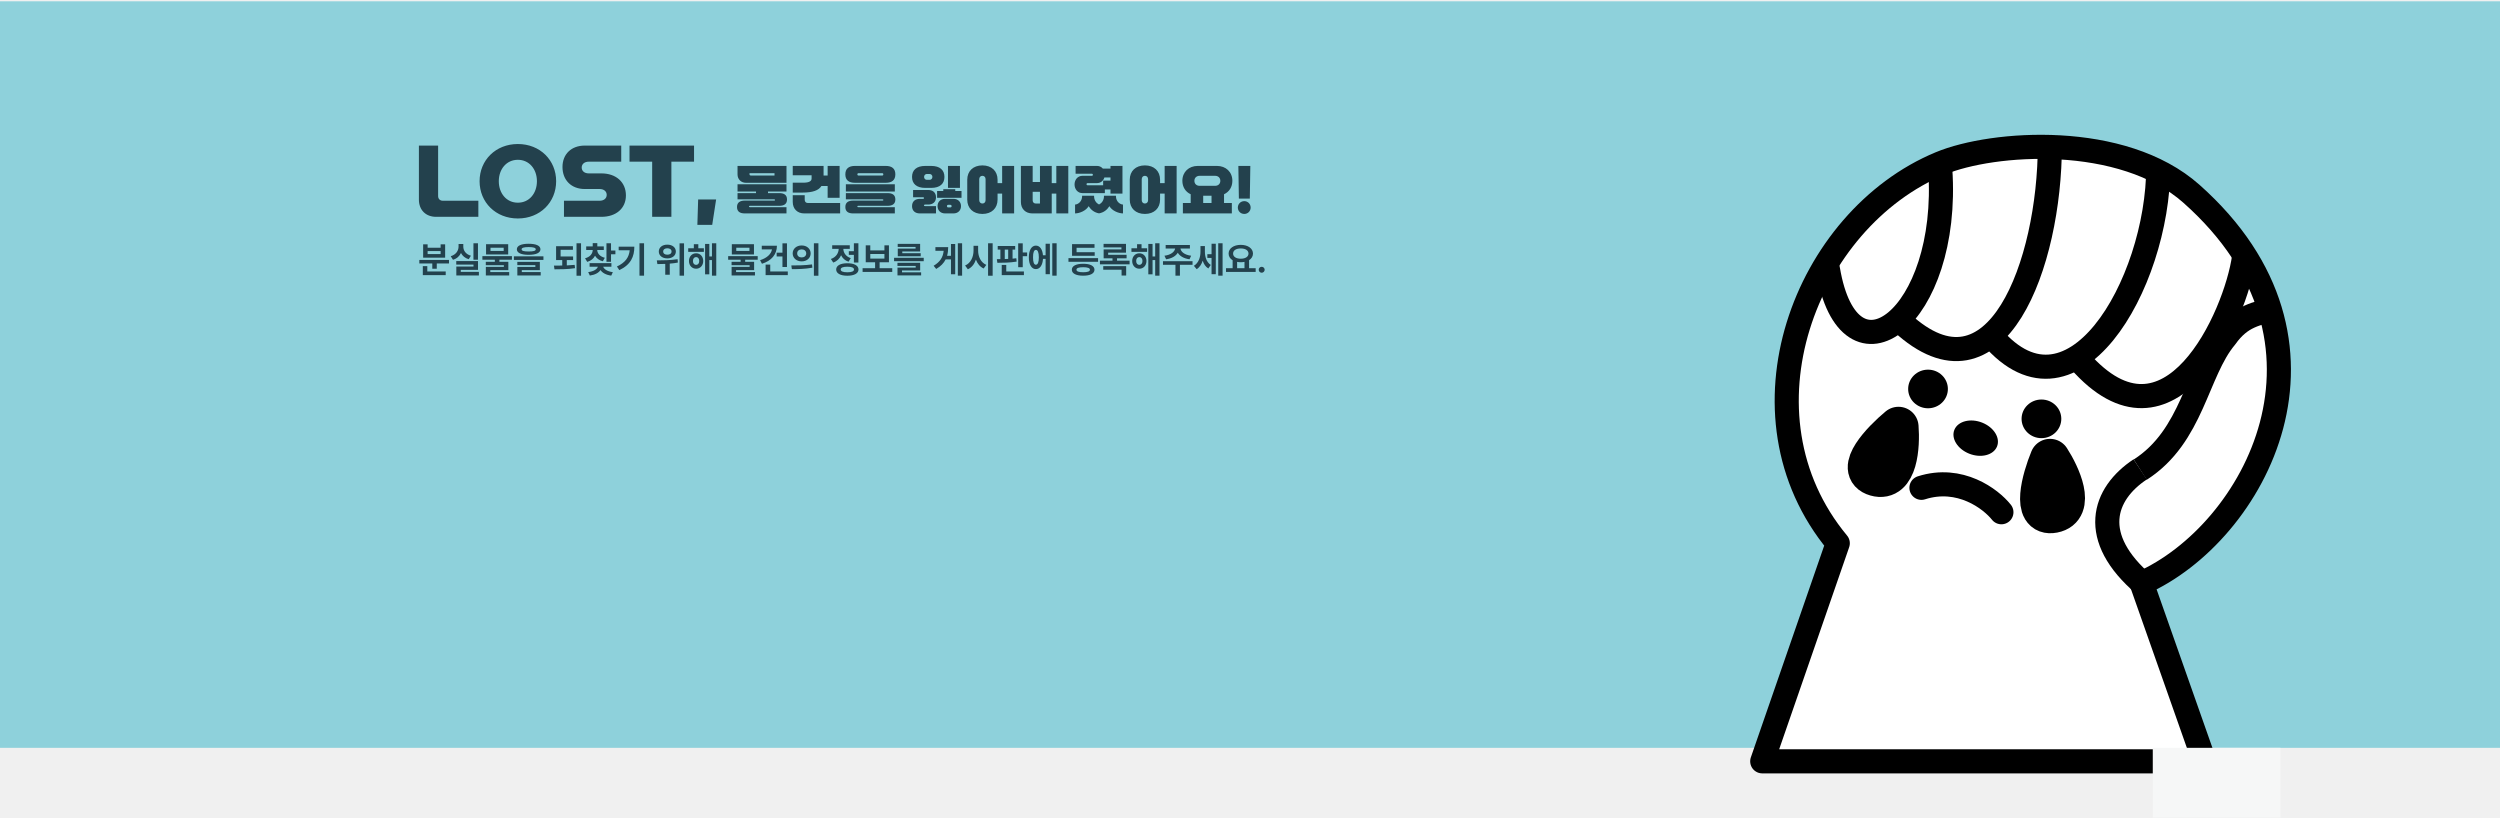
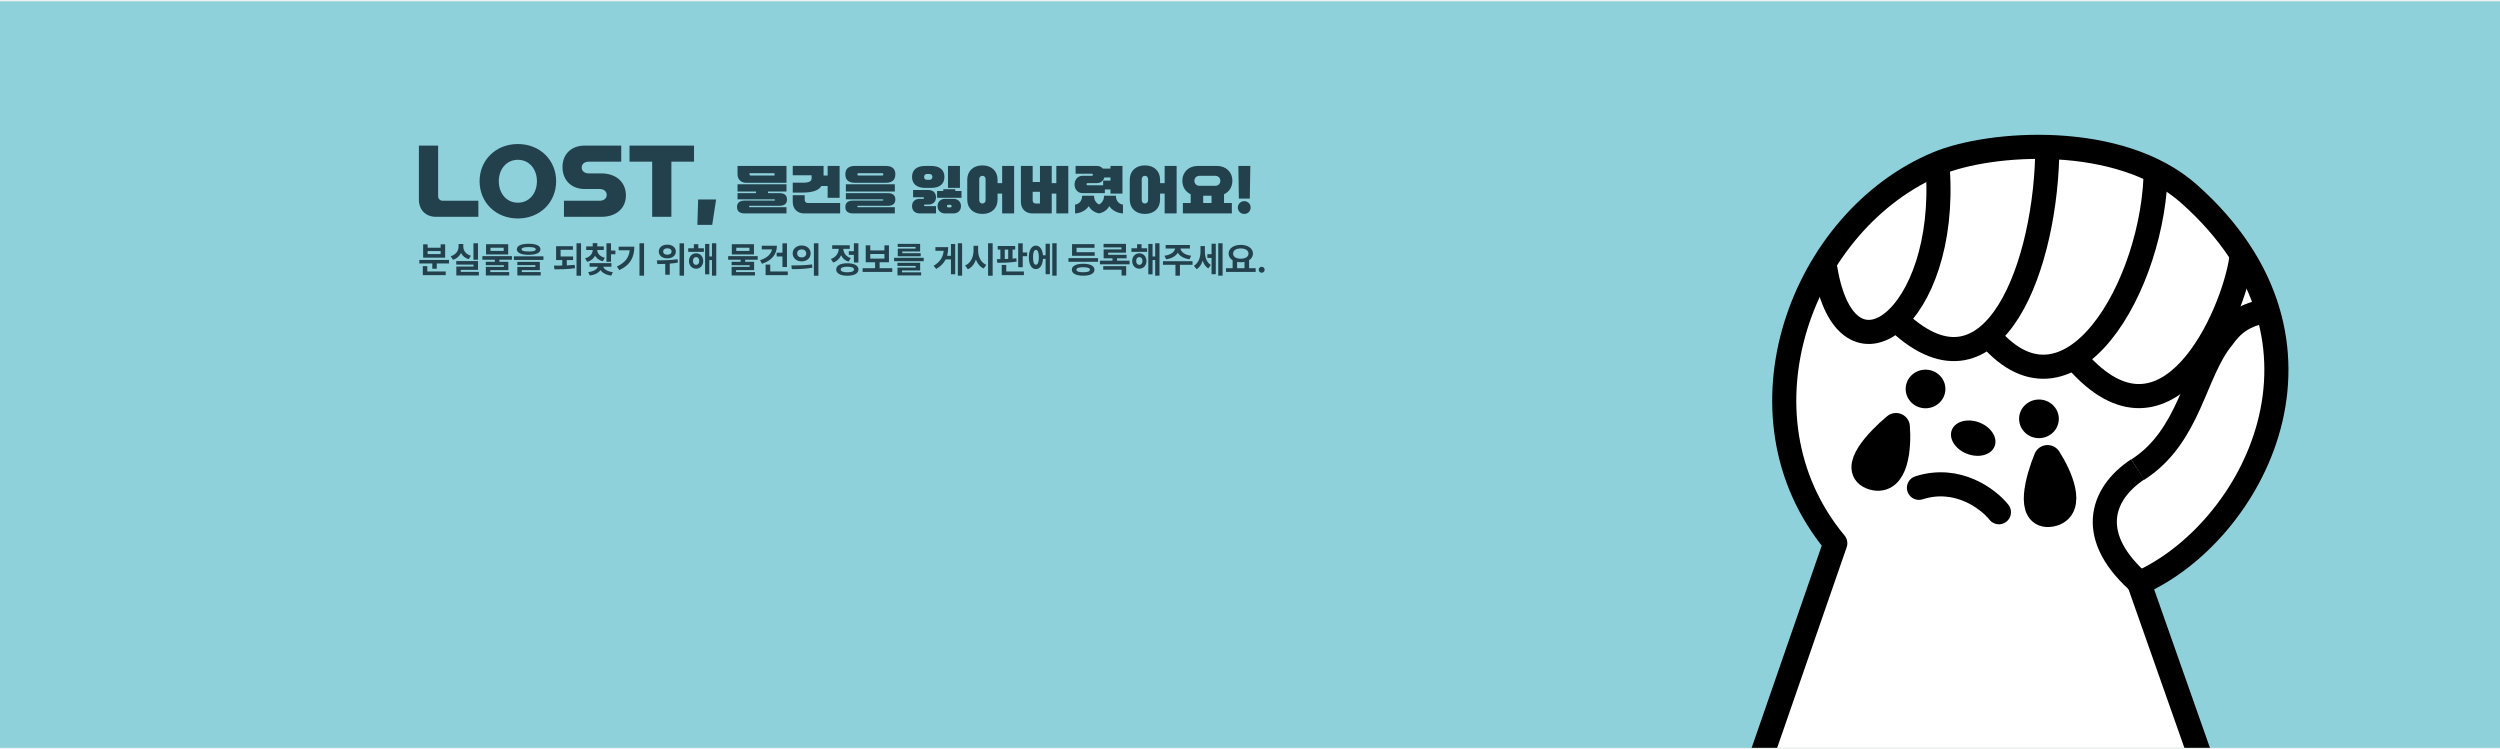
- <svg xmlns="http://www.w3.org/2000/svg" width="1440" height="471" viewBox="0 0 1440 471" fill="none">
+ <svg xmlns="http://www.w3.org/2000/svg" width="1440" height="431" viewBox="0 0 1440 431" fill="none">
  <rect y="0.749" width="1440" height="430" fill="#8ED1DB" />
  <path d="M258.616 149.715V151.766H251.582V154.78H248.998V151.766H241.533V149.715H258.616ZM256.729 156.38V158.472H243.543V153.304H246.127V156.38H256.729ZM246.312 140.732V142.681H253.797V140.732H256.401V148.402H243.728V140.732H246.312ZM246.312 146.331H253.797V144.629H246.312V146.331ZM275.31 140.138V149.592H272.705V140.138H275.31ZM275.33 150.392V155.457H265.404V156.605H275.843V158.677H262.841V153.509H272.726V152.422H262.8V150.392H275.33ZM266.86 141.983C266.84 144.239 268.193 146.413 271.249 147.295L269.978 149.305C267.834 148.679 266.358 147.387 265.527 145.736C264.666 147.541 263.138 148.977 260.913 149.633L259.621 147.582C262.738 146.659 264.133 144.301 264.133 141.983V140.548H266.86V141.983ZM294.874 147.541V149.612H287.655V150.802H292.803V155.58H282.405V156.708H293.295V158.677H279.842V153.734H290.219V152.771H279.821V150.802H285.03V149.612H277.853V147.541H294.874ZM292.721 140.671V146.557H279.965V140.671H292.721ZM282.528 142.701V144.547H290.116V142.701H282.528ZM304.513 140.404C308.799 140.404 311.28 141.532 311.301 143.583C311.28 145.654 308.799 146.782 304.513 146.782C300.206 146.782 297.704 145.654 297.704 143.583C297.704 141.532 300.206 140.404 304.513 140.404ZM304.513 142.312C301.765 142.312 300.432 142.763 300.452 143.583C300.432 144.506 301.765 144.854 304.513 144.854C307.281 144.854 308.594 144.506 308.594 143.583C308.594 142.763 307.281 142.312 304.513 142.312ZM313.023 147.664V149.735H296.002V147.664H313.023ZM310.952 150.822V155.58H300.555V156.708H311.444V158.677H297.991V153.755H308.368V152.729H297.971V150.822H310.952ZM330.106 147.726V149.817H326.477V152.873C328.015 152.822 329.553 152.719 331.009 152.565L331.214 154.473C327.133 155.108 322.888 155.129 319.381 155.129L319.073 152.996C320.56 153.006 322.18 153.006 323.852 152.955V149.817H320.304V141.799H330.004V143.87H322.908V147.726H330.106ZM334.68 140.138V158.841H332.075V140.138H334.68ZM347.784 141.942V144.014H344.011C344.052 145.849 345.405 147.736 348.379 148.484L347.23 150.494C345.077 149.951 343.58 148.782 342.739 147.295C341.909 148.936 340.412 150.238 338.228 150.843L336.997 148.771C339.971 148.002 341.365 146.034 341.406 144.014H337.653V141.942H341.406V140.056H344.052V141.942H347.784ZM351.947 140.138V144.321H354.47V146.475H351.947V150.781H349.322V140.138H351.947ZM352.173 151.581V153.632H347.436C347.907 155.006 349.743 156.339 352.993 156.77L352.07 158.759C349.066 158.359 346.954 157.159 345.877 155.56C344.811 157.149 342.708 158.318 339.745 158.718L338.802 156.729C342.083 156.329 343.898 155.037 344.38 153.632H339.602V151.581H352.173ZM370.979 140.138V158.8H368.333V140.138H370.979ZM365.38 142.086C365.38 147.746 363.391 152.442 356.726 155.601L355.352 153.509C360.171 151.232 362.293 148.279 362.714 144.137H356.356V142.086H365.38ZM384.37 140.917C387.221 140.896 389.292 142.517 389.292 144.875C389.292 147.213 387.221 148.854 384.37 148.833C381.52 148.854 379.448 147.213 379.469 144.875C379.448 142.517 381.52 140.896 384.37 140.917ZM384.37 143.009C382.976 143.009 381.991 143.686 381.991 144.875C381.991 146.044 382.976 146.721 384.37 146.7C385.806 146.721 386.811 146.044 386.811 144.875C386.811 143.686 385.806 143.009 384.37 143.009ZM394.009 140.158V158.8H391.425V140.158H394.009ZM378.32 149.981C381.622 149.981 386.318 149.899 390.297 149.305L390.461 151.232C388.923 151.54 387.344 151.735 385.785 151.848V158.246H383.181V152.012C381.54 152.083 379.992 152.094 378.648 152.114L378.32 149.981ZM405.432 142.988V145.06H396.408V142.988H399.648V140.65H402.232V142.988H405.432ZM400.961 145.9C403.34 145.9 405.042 147.746 405.062 150.33C405.042 152.935 403.34 154.78 400.961 154.78C398.582 154.78 396.839 152.935 396.839 150.33C396.839 147.746 398.582 145.9 400.961 145.9ZM400.961 148.074C399.874 148.074 399.136 148.915 399.136 150.33C399.136 151.745 399.874 152.565 400.961 152.565C402.007 152.565 402.745 151.745 402.766 150.33C402.745 148.915 402.007 148.074 400.961 148.074ZM412.568 140.138V158.8H410.087V149.817H408.569V158H406.129V140.507H408.569V147.726H410.087V140.138H412.568ZM436.439 147.541V149.612H429.221V150.802H434.368V155.58H423.971V156.708H434.86V158.677H421.407V153.734H431.784V152.771H421.387V150.802H426.596V149.612H419.418V147.541H436.439ZM434.286 140.671V146.557H421.53V140.671H434.286ZM424.094 142.701V144.547H431.682V142.701H424.094ZM453.297 140.158V153.796H450.692V147.705H447.35V145.552H450.692V140.158H453.297ZM447.514 141.532C447.514 146.536 444.335 150.228 438.88 151.93L437.813 149.858C441.679 148.648 444.171 146.423 444.663 143.665H438.777V141.532H447.514ZM453.769 156.38V158.472H440.992V152.422H443.658V156.38H453.769ZM461.767 141.389C464.72 141.368 466.935 143.296 466.935 145.962C466.935 148.648 464.72 150.556 461.767 150.556C458.813 150.556 456.578 148.648 456.578 145.962C456.578 143.296 458.813 141.368 461.767 141.389ZM461.767 143.645C460.29 143.645 459.162 144.506 459.183 145.962C459.162 147.438 460.29 148.279 461.767 148.279C463.243 148.279 464.371 147.438 464.392 145.962C464.371 144.506 463.264 143.645 461.767 143.645ZM471.405 140.138V158.841H468.801V140.138H471.405ZM455.799 152.894C459.121 152.914 463.735 152.853 467.734 152.299L467.939 154.186C463.797 154.985 459.367 155.026 456.106 155.026L455.799 152.894ZM494.436 140.138V151.212H491.831V146.803H488.919V144.69H491.831V140.138H494.436ZM488.058 151.622C492.036 151.643 494.477 152.955 494.497 155.231C494.477 157.487 492.036 158.82 488.058 158.82C484.079 158.82 481.639 157.487 481.639 155.231C481.639 152.955 484.079 151.643 488.058 151.622ZM488.058 153.632C485.576 153.632 484.243 154.145 484.243 155.231C484.243 156.298 485.576 156.831 488.058 156.831C490.539 156.831 491.893 156.298 491.893 155.231C491.893 154.145 490.539 153.632 488.058 153.632ZM489.473 141.266V143.357H485.761C485.822 145.531 487.135 147.726 490.047 148.689L488.755 150.74C486.694 150.074 485.279 148.72 484.469 147.028C483.638 148.936 482.151 150.474 479.937 151.232L478.583 149.161C481.649 148.136 483.023 145.695 483.095 143.357H479.342V141.266H489.473ZM513.938 154.493V156.626H496.855V154.493H504.054V151.048H498.66V141.327H501.285V144.219H509.427V141.327H512.031V151.048H506.658V154.493H513.938ZM501.285 148.956H509.427V146.311H501.285V148.956ZM532.067 148.505V150.453H514.984V148.505H532.067ZM530.017 151.376V155.785H519.558V156.852H530.57V158.636H516.953V154.124H527.433V153.181H516.933V151.376H530.017ZM529.996 140.466V144.854H519.722V145.859H530.324V147.623H517.117V143.193H527.371V142.25H517.076V140.466H529.996ZM554.175 140.138V158.8H551.714V140.138H554.175ZM550.196 140.548V157.979H547.756V149.407H544.7C543.634 151.54 541.901 153.386 539.245 154.924L537.769 153.078C541.532 150.843 543.193 148.125 543.552 144.465H538.794V142.353H546.156C546.146 144.126 545.961 145.798 545.521 147.336H547.756V140.548H550.196ZM563.403 144.362C563.403 147.787 564.962 151.232 568.12 152.565L566.582 154.657C564.449 153.693 562.973 151.837 562.132 149.53C561.281 152.042 559.753 154.073 557.477 155.108L555.897 152.935C559.158 151.561 560.737 147.992 560.758 144.362V141.573H563.403V144.362ZM571.771 140.138V158.841H569.125V140.138H571.771ZM584.752 141.696V143.788H583.234V148.977C583.983 148.915 584.711 148.843 585.408 148.751L585.593 150.679C581.86 151.314 577.595 151.376 574.478 151.376L574.19 149.284L576.221 149.264V143.788H574.683V141.696H584.752ZM589.1 140.158V145.408H591.622V147.582H589.1V153.898H586.475V140.158H589.1ZM589.776 156.38V158.472H577V152.586H579.604V156.38H589.776ZM578.743 149.202L580.712 149.12V143.788H578.743V149.202ZM608.623 140.138V158.8H606.121V140.138H608.623ZM604.727 140.404V157.938H602.266V149.12H600.769C600.522 152.791 598.964 155.006 596.667 155.006C594.206 155.006 592.606 152.422 592.606 148.218C592.606 144.034 594.206 141.471 596.667 141.471C598.913 141.471 600.451 143.562 600.748 147.049H602.266V140.404H604.727ZM596.667 143.932C595.621 143.932 595.006 145.367 595.026 148.218C595.006 151.089 595.621 152.504 596.667 152.483C597.733 152.504 598.369 151.089 598.369 148.218C598.369 145.367 597.733 143.932 596.667 143.932ZM632.494 148.669V150.802H615.432V148.669H632.494ZM630.546 145.285V147.356H617.503V140.63H630.443V142.742H620.107V145.285H630.546ZM623.922 151.93C627.962 151.93 630.402 153.16 630.423 155.354C630.402 157.569 627.962 158.8 623.922 158.8C619.841 158.8 617.38 157.569 617.38 155.354C617.38 153.16 619.841 151.93 623.922 151.93ZM623.922 153.919C621.338 153.919 620.025 154.411 620.046 155.354C620.025 156.339 621.338 156.811 623.922 156.811C626.444 156.811 627.777 156.339 627.798 155.354C627.777 154.411 626.444 153.919 623.922 153.919ZM650.644 150.146V152.237H633.561V150.146H640.8V148.792H635.693V143.665H645.947V142.517H635.652V140.486H648.572V145.552H638.298V146.782H648.921V148.792H643.404V150.146H650.644ZM648.675 153.304V158.718H646.029V155.354H635.468V153.304H648.675ZM660.733 142.988V145.06H651.71V142.988H654.95V140.65H657.534V142.988H660.733ZM656.263 145.9C658.642 145.9 660.344 147.746 660.364 150.33C660.344 152.935 658.642 154.78 656.263 154.78C653.884 154.78 652.141 152.935 652.141 150.33C652.141 147.746 653.884 145.9 656.263 145.9ZM656.263 148.074C655.176 148.074 654.438 148.915 654.438 150.33C654.438 151.745 655.176 152.565 656.263 152.565C657.309 152.565 658.047 151.745 658.067 150.33C658.047 148.915 657.309 148.074 656.263 148.074ZM667.87 140.138V158.8H665.389V149.817H663.871V158H661.431V140.507H663.871V147.726H665.389V140.138H667.87ZM686.901 150.433V152.524H679.642V158.8H677.058V152.524H669.88V150.433H686.901ZM685.384 141.122V143.173H679.949C680.206 144.998 682.267 146.833 686.102 147.295L685.158 149.346C681.877 148.905 679.529 147.5 678.411 145.572C677.263 147.5 674.935 148.905 671.685 149.346L670.721 147.295C674.494 146.833 676.576 144.998 676.873 143.173H671.418V141.122H685.384ZM694.018 144.834C694.018 147.849 694.858 150.966 697.401 152.606L695.986 154.637C694.376 153.663 693.351 152.063 692.767 150.146C692.09 152.258 690.972 154.021 689.28 155.047L687.681 153.119C690.449 151.396 691.475 148.115 691.475 144.957V141.737H694.018V144.834ZM704.21 140.138V158.8H701.708V140.138H704.21ZM700.293 140.404V157.938H697.853V148.566H695.433V146.434H697.853V140.404H700.293ZM723.262 154.473V156.626H706.179V154.473H709.993V149.899C708.547 149.038 707.676 147.715 707.676 146.064C707.676 143.05 710.629 141.04 714.689 141.04C718.729 141.04 721.703 143.05 721.724 146.064C721.713 147.674 720.862 148.987 719.468 149.858V154.473H723.262ZM714.689 143.111C712.023 143.111 710.26 144.178 710.26 146.064C710.26 147.89 712.023 149.018 714.689 149.018C717.335 149.018 719.119 147.89 719.14 146.064C719.119 144.178 717.335 143.111 714.689 143.111ZM712.577 154.473H716.822V150.843C716.156 150.976 715.438 151.048 714.689 151.048C713.941 151.048 713.233 150.986 712.577 150.843V154.473ZM726.748 157.098C725.784 157.098 725.005 156.318 725.025 155.375C725.005 154.432 725.784 153.673 726.748 153.673C727.65 153.673 728.45 154.432 728.45 155.375C728.45 156.318 727.65 157.098 726.748 157.098Z" fill="#23414D" />
  <path d="M252.355 112.925C252.355 114.545 253.435 115.625 255.055 115.625H275.53V124.895H251.185C245.245 124.895 241.285 120.935 241.285 114.995V83.855H252.355V112.925ZM298.289 82.955C311.069 82.955 320.339 92.27 320.339 104.375C320.339 116.525 311.069 125.84 298.289 125.84C285.509 125.84 276.239 116.525 276.239 104.375C276.239 92.27 285.509 82.955 298.289 82.955ZM298.289 116.75C304.904 116.75 309.269 111.305 309.269 104.375C309.269 97.49 304.904 92.045 298.289 92.045C291.674 92.045 287.309 97.49 287.309 104.375C287.309 111.305 291.674 116.75 298.289 116.75ZM324.847 124.895V115.625H345.412C347.842 115.625 349.462 114.275 349.462 112.25C349.462 110.225 347.842 108.875 345.412 108.875H336.817C329.122 108.875 323.992 103.79 323.992 96.185C323.992 88.76 329.122 83.855 336.817 83.855H357.832V93.125H339.112C336.682 93.125 335.062 94.475 335.062 96.5C335.062 98.525 336.682 99.875 339.112 99.875H346.402C354.907 99.875 360.532 104.96 360.532 112.565C360.532 119.99 354.907 124.895 346.402 124.895H324.847ZM386.719 124.895H375.649V93.125H362.599V83.855H399.769V93.125H386.719V124.895ZM412.484 114.905L410.234 129.53H401.684L402.134 114.905H412.484ZM424.517 119.24C424.517 116.54 426.317 115.55 429.017 115.55H445.937C446.237 115.55 446.417 115.46 446.417 115.19C446.417 114.92 446.237 114.83 445.937 114.83H424.817V111.23H435.467V110.33H424.817V106.13H453.017V110.33H442.367V111.23H448.817C451.517 111.23 453.317 112.19 453.317 114.89C453.317 117.59 451.517 118.55 448.817 118.55H431.897C431.597 118.55 431.417 118.67 431.417 118.94C431.417 119.21 431.597 119.33 431.897 119.33H453.017V122.93H429.017C426.317 122.93 424.517 121.94 424.517 119.24ZM424.817 95.57H453.017V105.29H429.617C426.857 105.29 424.817 103.25 424.817 100.49V95.57ZM431.717 99.77V100.34C431.717 100.82 431.987 101.09 432.467 101.09H446.117V99.77H431.717ZM456.619 110.93V105.23H462.679C466.159 105.23 467.479 104.27 467.479 102.83V100.97H456.619V95.57H474.379V101.12H476.719V95.57H483.619V113.93H476.719V107.12H473.149C471.559 109.67 468.199 110.93 462.079 110.93H456.619ZM456.619 112.43H463.519V115.13C463.519 116.21 464.239 116.93 465.319 116.93H483.919V122.93H463.219C459.259 122.93 456.619 120.29 456.619 116.33V112.43ZM486.92 119.24C486.92 116.54 488.72 115.55 491.42 115.55H508.34C508.64 115.55 508.82 115.46 508.82 115.19C508.82 114.92 508.64 114.83 508.34 114.83H487.22V111.23H511.22C513.92 111.23 515.72 112.19 515.72 114.89C515.72 117.59 513.92 118.55 511.22 118.55H494.3C494 118.55 493.82 118.67 493.82 118.94C493.82 119.21 494 119.33 494.3 119.33H515.42V122.93H491.42C488.72 122.93 486.92 121.94 486.92 119.24ZM487.22 106.13H515.42V110.33H487.22V106.13ZM486.92 100.43C486.92 97.13 488.87 95.57 492.47 95.57H510.17C513.77 95.57 515.72 97.13 515.72 100.43C515.72 103.73 513.77 105.29 510.17 105.29H492.47C488.87 105.29 486.92 103.73 486.92 100.43ZM493.85 100.43C493.85 100.88 494.12 101.09 494.42 101.09H508.22C508.52 101.09 508.79 100.88 508.79 100.43C508.79 99.98 508.52 99.77 508.22 99.77H494.42C494.12 99.77 493.85 99.98 493.85 100.43ZM532.985 108.23C527.885 108.23 525.335 105.8 525.335 101.9C525.335 98 527.885 95.57 532.985 95.57H536.345C541.445 95.57 543.995 98 543.995 101.9C543.995 105.8 541.445 108.23 536.345 108.23H532.985ZM525.335 118.73C525.335 116.03 527.135 114.53 529.835 114.53H531.635C531.995 114.53 532.235 114.44 532.235 114.08C532.235 113.72 531.995 113.63 531.635 113.63H525.935V109.43H534.635C537.335 109.43 539.135 110.93 539.135 113.63C539.135 116.33 537.335 117.83 534.635 117.83H532.835C532.475 117.83 532.235 117.92 532.235 118.28C532.235 118.64 532.475 118.73 532.835 118.73H539.135V122.93H529.835C527.135 122.93 525.335 121.43 525.335 118.73ZM540.035 118.73C540.035 116.33 541.685 114.53 544.385 114.53H549.185C551.885 114.53 553.535 116.33 553.535 118.73C553.535 121.13 551.885 122.93 549.185 122.93H544.385C541.685 122.93 540.035 121.13 540.035 118.73ZM546.035 108.23V95.57H552.935V108.23H546.035ZM539.765 113.93V110.03H543.335V108.98H550.235V110.03H553.835V113.93H539.765ZM532.265 101.9C532.265 102.86 532.985 103.58 533.825 103.58H535.505C536.345 103.58 537.065 102.86 537.065 101.9C537.065 100.94 536.345 100.22 535.505 100.22H533.825C532.985 100.22 532.265 100.94 532.265 101.9ZM545.435 118.73C545.435 119.18 545.735 119.48 546.185 119.48H547.385C547.835 119.48 548.135 119.18 548.135 118.73C548.135 118.28 547.835 117.98 547.385 117.98H546.185C545.735 117.98 545.435 118.28 545.435 118.73ZM557.136 114.98V103.52C557.136 98.57 560.526 95.27 565.866 95.27C571.206 95.27 574.596 98.57 574.596 103.52V105.5H577.236V95.57H584.136V122.93H577.236V111.5H574.596V114.98C574.596 119.93 571.206 123.23 565.866 123.23C560.526 123.23 557.136 119.93 557.136 114.98ZM565.866 117.23C566.916 117.23 567.696 116.48 567.696 115.28V103.22C567.696 102.02 566.916 101.27 565.866 101.27C564.816 101.27 564.036 102.02 564.036 103.22V115.28C564.036 116.48 564.816 117.23 565.866 117.23ZM594.637 122.93C590.677 122.93 588.037 120.29 588.037 116.33V95.57H594.817V104.84H599.017V95.57H605.797V105.5H608.437V95.57H615.337V122.93H608.437V111.5H605.797V122.93H594.637ZM599.017 117.23V110.48H594.817V115.43C594.817 116.51 595.537 117.23 596.617 117.23H599.017ZM618.938 106.25C618.938 103.55 620.738 101.27 623.438 101.27H628.898C629.258 101.27 629.498 101.03 629.498 100.67C629.498 100.31 629.258 100.07 628.898 100.07H619.538V95.57H631.898C633.278 95.57 634.448 96.17 635.258 97.13H639.638V95.57H646.538V111.53H639.638V109.13H636.398V111.23H623.438C620.738 111.23 618.938 108.95 618.938 106.25ZM633.038 117.8C634.508 117.05 635.888 115.46 635.888 113.03V112.73H642.788V113.03C642.788 116.06 645.068 117.74 646.838 117.83V122.93C644.138 122.9 640.418 121.28 639.038 118.76C637.568 121.01 635.678 122.42 633.038 122.9C630.398 122.42 628.508 121.01 627.038 118.76C625.658 121.28 621.938 122.9 619.238 122.93V117.83C621.008 117.74 623.288 116.06 623.288 113.03V112.73H630.188V113.03C630.188 115.46 631.568 117.05 633.038 117.8ZM625.838 106.1C625.838 106.46 626.078 106.73 626.438 106.73H635.408V104.03H639.638V102.23H636.128C635.558 104.12 633.998 105.47 631.898 105.47H626.438C626.078 105.47 625.838 105.74 625.838 106.1ZM650.74 114.98V103.52C650.74 98.57 654.13 95.27 659.47 95.27C664.81 95.27 668.2 98.57 668.2 103.52V105.5H670.84V95.57H677.74V122.93H670.84V111.5H668.2V114.98C668.2 119.93 664.81 123.23 659.47 123.23C654.13 123.23 650.74 119.93 650.74 114.98ZM659.47 117.23C660.52 117.23 661.3 116.48 661.3 115.28V103.22C661.3 102.02 660.52 101.27 659.47 101.27C658.42 101.27 657.64 102.02 657.64 103.22V115.28C657.64 116.48 658.42 117.23 659.47 117.23ZM681.341 116.93H685.841V111.89C682.931 110.57 681.041 107.78 681.041 104.15C681.041 99.05 684.791 95.57 689.891 95.57H700.991C706.091 95.57 709.841 99.05 709.841 104.15C709.841 107.78 707.951 110.57 705.041 111.89V116.93H709.541V122.93H681.341V116.93ZM687.971 104.15C687.971 105.95 689.291 107.03 690.941 107.03H699.941C701.591 107.03 702.911 105.95 702.911 104.15C702.911 102.35 701.591 101.27 699.941 101.27H690.941C689.291 101.27 687.971 102.35 687.971 104.15ZM693.041 112.73V116.93H697.841V112.73H693.041ZM719.892 114.38H713.592L713.292 95.57H720.192L719.892 114.38ZM712.992 119.57C712.992 117.47 714.612 115.85 716.712 115.85C718.752 115.85 720.372 117.47 720.372 119.57C720.372 121.61 718.752 123.23 716.712 123.23C714.612 123.23 712.992 121.61 712.992 119.57Z" fill="#23414D" />
-   <path d="M1234.49 335.903L1270.64 438.516H1015.95L1059.46 312.904C997.775 238.597 1040.66 126.4 1118.56 94.096C1148.93 81.505 1223.39 76.282 1263.16 111.604C1359.51 197.165 1299.4 307.156 1234.49 335.903Z" fill="white" stroke="black" stroke-width="9.258" stroke-linecap="round" stroke-linejoin="round" />
-   <path d="M1180.81 264.348C1186.83 273.672 1195.65 292.934 1182.79 295.39C1169.94 297.846 1176.12 275.719 1180.81 264.348Z" fill="black" fill-opacity="0.2" stroke="black" stroke-width="23.144" stroke-linecap="round" stroke-linejoin="round" />
-   <path d="M1093.53 245.88C1094.41 256.853 1093.04 277.895 1080.48 274.275C1067.92 270.655 1083.95 253.837 1093.53 245.88Z" fill="#D9D9D9" stroke="black" stroke-width="23.144" stroke-linecap="round" stroke-linejoin="round" />
-   <path d="M1292.56 148.098C1287.83 182.064 1249.76 266.948 1197.78 207.675" stroke="black" stroke-width="13.886" stroke-linecap="round" stroke-linejoin="round" />
-   <path d="M1243.18 95.934C1243.18 163.867 1192.43 251.438 1144.95 190.934" stroke="black" stroke-width="13.886" stroke-linejoin="round" />
-   <path d="M1180.71 83.657C1180.71 151.591 1149.93 236.269 1095.31 185.68" stroke="black" stroke-width="13.886" stroke-linejoin="round" />
-   <path d="M1117.58 97.422C1123.5 183.055 1064.96 226.924 1052.91 155.198" stroke="black" stroke-width="13.886" stroke-linecap="round" stroke-linejoin="round" />
-   <path d="M1310.91 177.58C1299.74 180.88 1290.9 181.613 1281.91 194.271C1265.16 214.274 1263.05 251.133 1232.76 270.516" stroke="black" stroke-width="13.886" stroke-linejoin="round" />
-   <path d="M1232.76 270.354C1211.47 284.447 1202.8 309.515 1235.29 337.025" stroke="black" stroke-width="13.886" stroke-linejoin="round" />
-   <ellipse cx="11.441" cy="11.127" rx="11.441" ry="11.127" transform="matrix(-1 0 0 1 1187.31 230.123)" fill="black" />
-   <ellipse cx="13.187" cy="9.691" rx="13.187" ry="9.691" transform="matrix(-0.928501 -0.371329 -0.38945 0.921048 1154.02 248.35)" fill="black" />
-   <ellipse cx="11.441" cy="11.127" rx="11.441" ry="11.127" transform="matrix(-1 0 0 1 1121.98 212.917)" fill="black" />
-   <path d="M1152.81 295.046C1146.72 287.396 1128.98 273.871 1106.75 280.979" stroke="black" stroke-width="13.886" stroke-linecap="round" stroke-linejoin="round" />
-   <path d="M1233.59 335.908L1269.73 438.521H1015.05L1058.56 312.909C996.871 238.602 1039.76 126.405 1117.66 94.101C1148.02 81.51 1222.48 76.287 1262.26 111.609C1358.6 197.17 1298.49 307.161 1233.59 335.908Z" stroke="black" stroke-width="13.886" stroke-linecap="round" stroke-linejoin="round" />
-   <rect x="1240" y="430.749" width="73.544" height="40.152" fill="#F6F7F7" />
+   <mask id="mask0_2031_725" style="mask-type:alpha" maskUnits="userSpaceOnUse" x="999" y="67" width="325" height="364">
+     <rect x="999.093" y="67.429" width="324.117" height="363.32" fill="#D9D9D9" />
+   </mask>
+   <g mask="url(#mask0_2031_725)">
+     <path d="M1233.06 335.903L1269.21 438.516H1014.52L1058.03 312.904C996.344 238.597 1039.23 126.4 1117.13 94.096C1147.5 81.505 1221.96 76.282 1261.73 111.604C1358.08 197.165 1297.97 307.156 1233.06 335.903Z" fill="white" stroke="black" stroke-width="9.258" stroke-linecap="round" stroke-linejoin="round" />
+     <path d="M1179.38 264.348C1185.4 273.672 1194.21 292.934 1181.36 295.39C1168.51 297.846 1174.69 275.719 1179.38 264.348Z" fill="black" fill-opacity="0.2" stroke="black" stroke-width="16" stroke-linecap="round" stroke-linejoin="round" />
+     <path d="M1291.13 148.098C1286.4 182.064 1248.33 266.948 1196.35 207.675" stroke="black" stroke-width="13.886" stroke-linecap="round" stroke-linejoin="round" />
+     <path d="M1241.75 95.934C1241.75 163.867 1191 251.438 1143.52 190.934" stroke="black" stroke-width="13.886" stroke-linejoin="round" />
+     <path d="M1179.28 83.657C1179.28 151.591 1148.5 236.269 1093.88 185.68" stroke="black" stroke-width="13.886" stroke-linejoin="round" />
+     <path d="M1116.15 97.422C1122.06 183.055 1063.53 226.924 1051.48 155.198" stroke="black" stroke-width="13.886" stroke-linecap="round" stroke-linejoin="round" />
+     <path d="M1309.48 177.58C1298.31 180.88 1289.47 181.613 1280.48 194.271C1263.72 214.274 1261.62 251.133 1231.33 270.516" stroke="black" stroke-width="13.886" stroke-linejoin="round" />
+     <path d="M1231.33 270.354C1210.04 284.447 1201.37 309.515 1233.86 337.025" stroke="black" stroke-width="13.886" stroke-linejoin="round" />
+     <ellipse cx="11.441" cy="11.127" rx="11.441" ry="11.127" transform="matrix(-1 0 0 1 1185.88 230.123)" fill="black" />
+     <ellipse cx="13.187" cy="9.691" rx="13.187" ry="9.691" transform="matrix(-0.928501 -0.371329 -0.38945 0.921048 1152.59 248.35)" fill="black" />
+     <ellipse cx="11.441" cy="11.127" rx="11.441" ry="11.127" transform="matrix(-1 0 0 1 1120.55 212.917)" fill="black" />
+     <path d="M1151.38 295.046C1145.29 287.396 1127.55 273.871 1105.32 280.979" stroke="black" stroke-width="13.886" stroke-linecap="round" stroke-linejoin="round" />
+     <path d="M1232.16 335.908L1268.3 438.521H1013.61L1057.13 312.909C995.44 238.602 1038.33 126.405 1116.23 94.101C1146.59 81.51 1221.05 76.287 1260.83 111.609C1357.17 197.17 1297.06 307.161 1232.16 335.908Z" stroke="black" stroke-width="13.886" stroke-linecap="round" stroke-linejoin="round" />
+     <path d="M1092.1 245.88C1092.98 256.853 1091.61 277.895 1079.05 274.275C1066.49 270.655 1082.52 253.837 1092.1 245.88Z" fill="#D9D9D9" stroke="black" stroke-width="16" stroke-linecap="round" stroke-linejoin="round" />
+   </g>
</svg>
